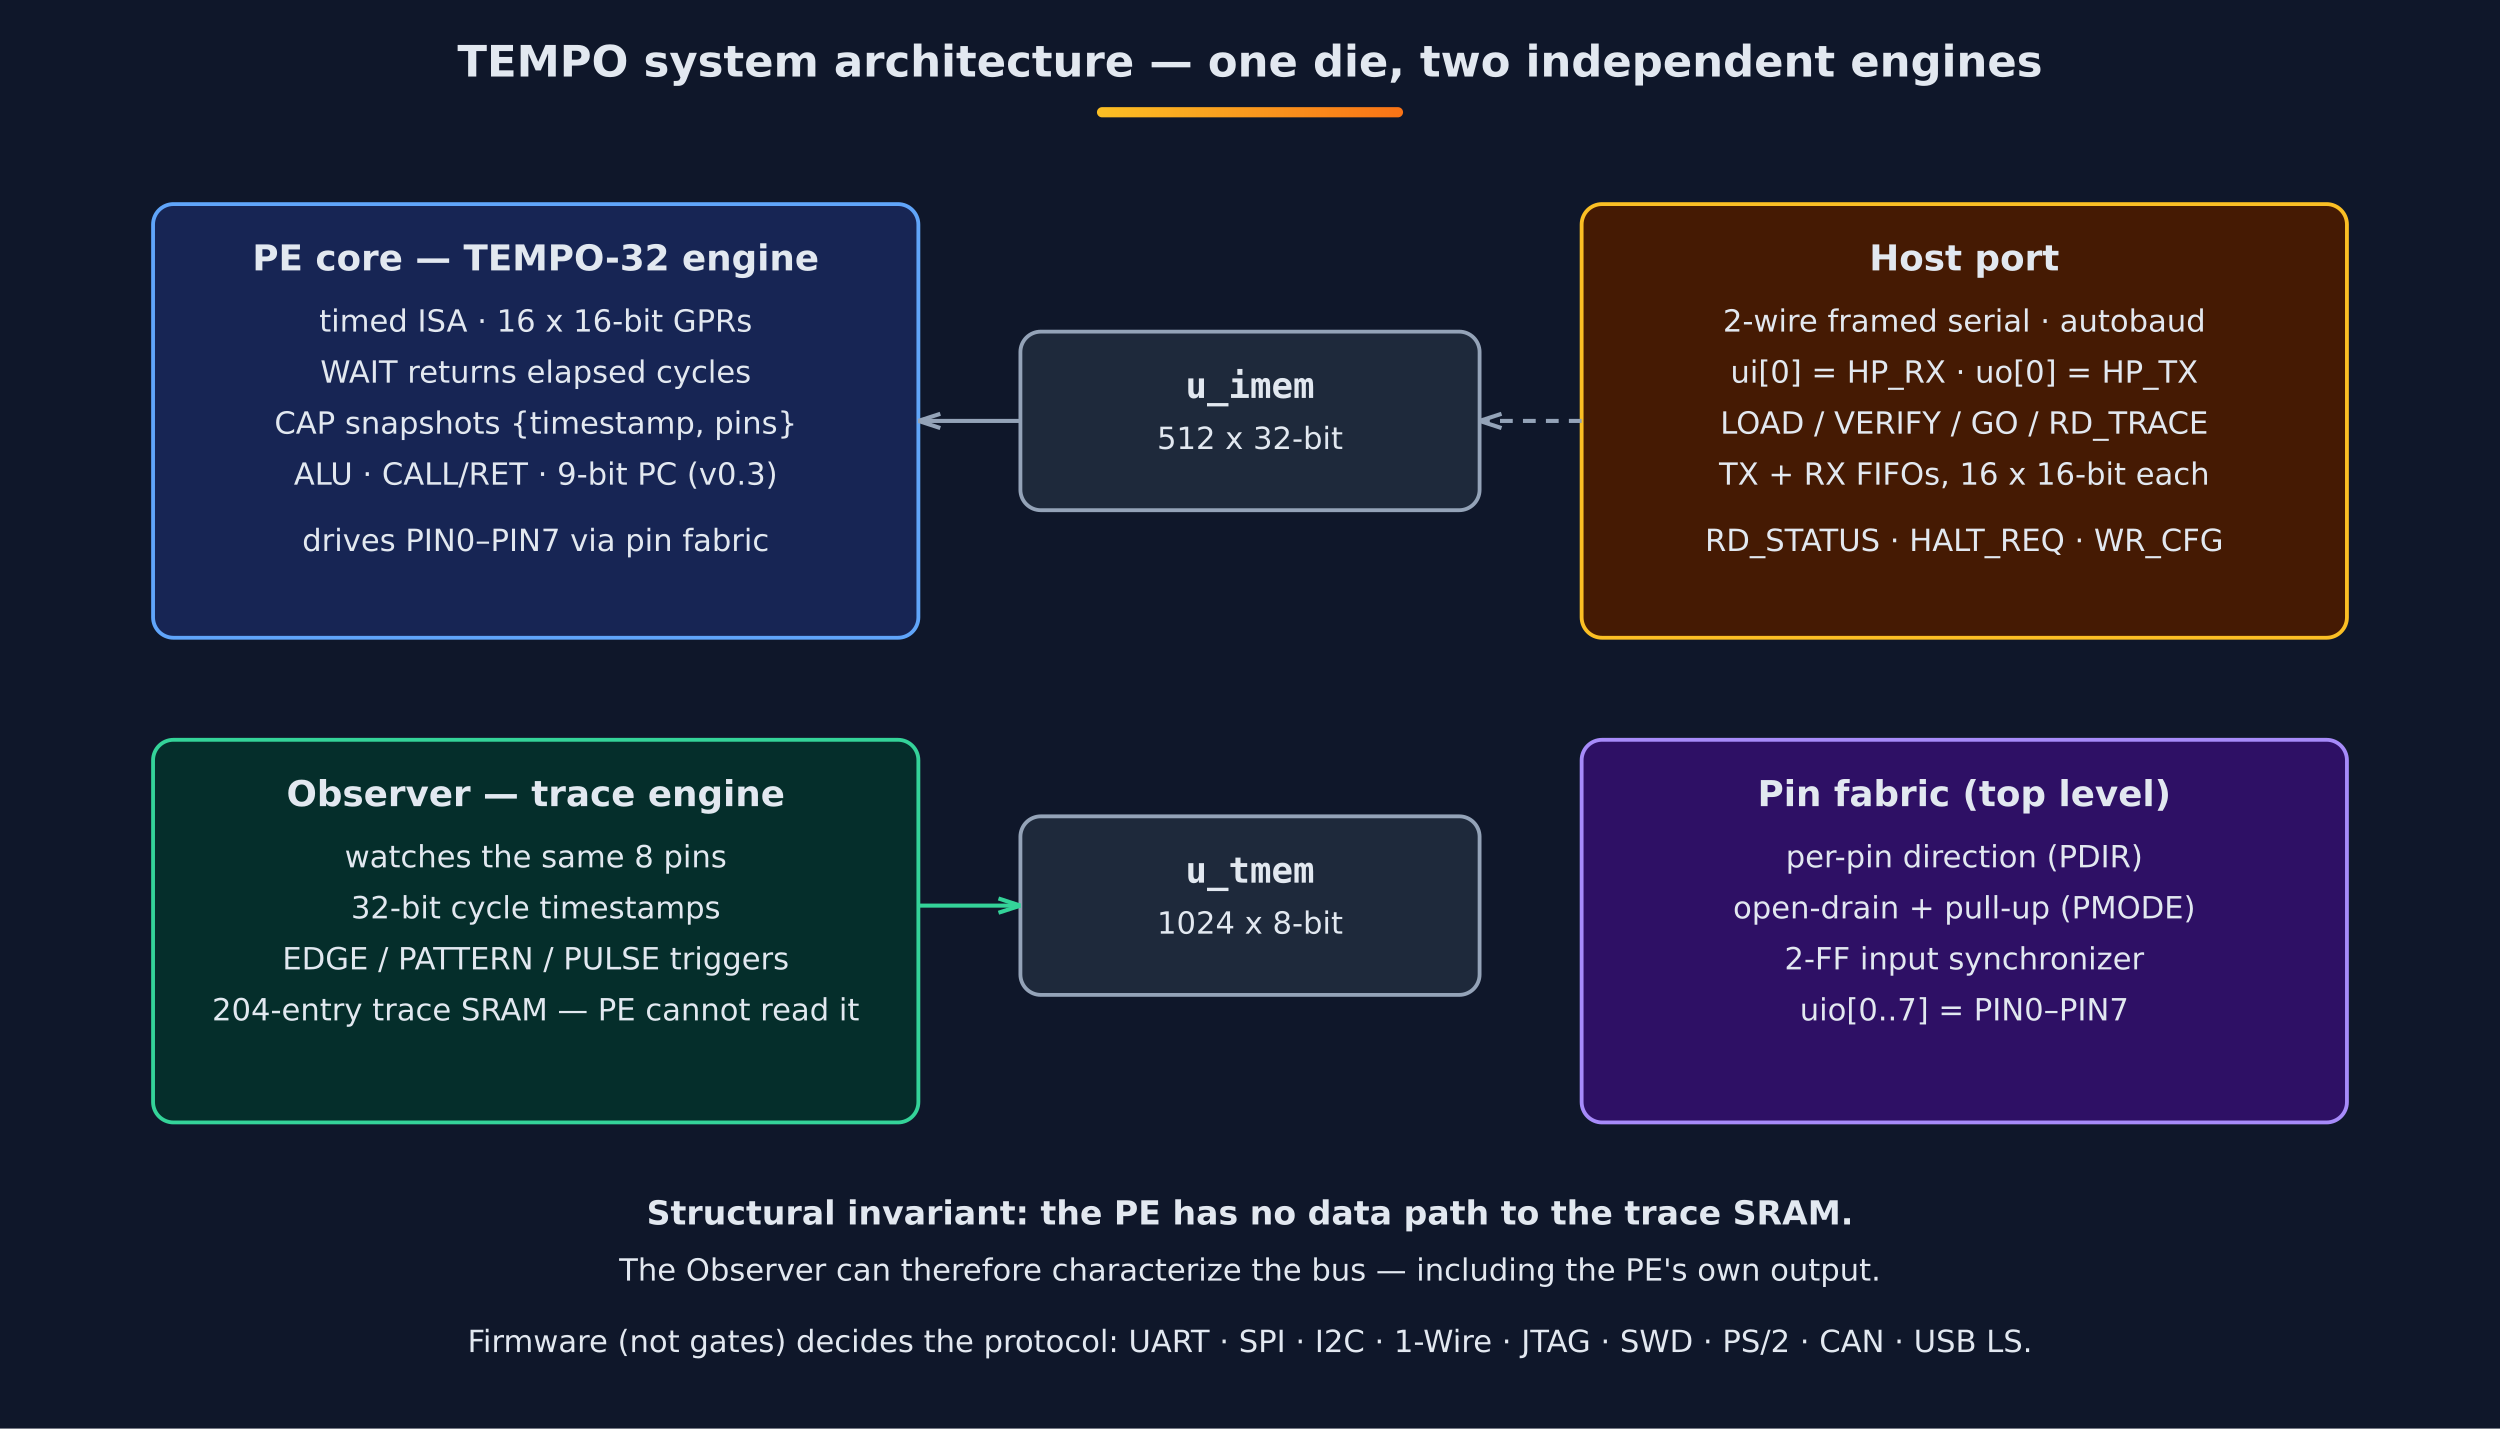
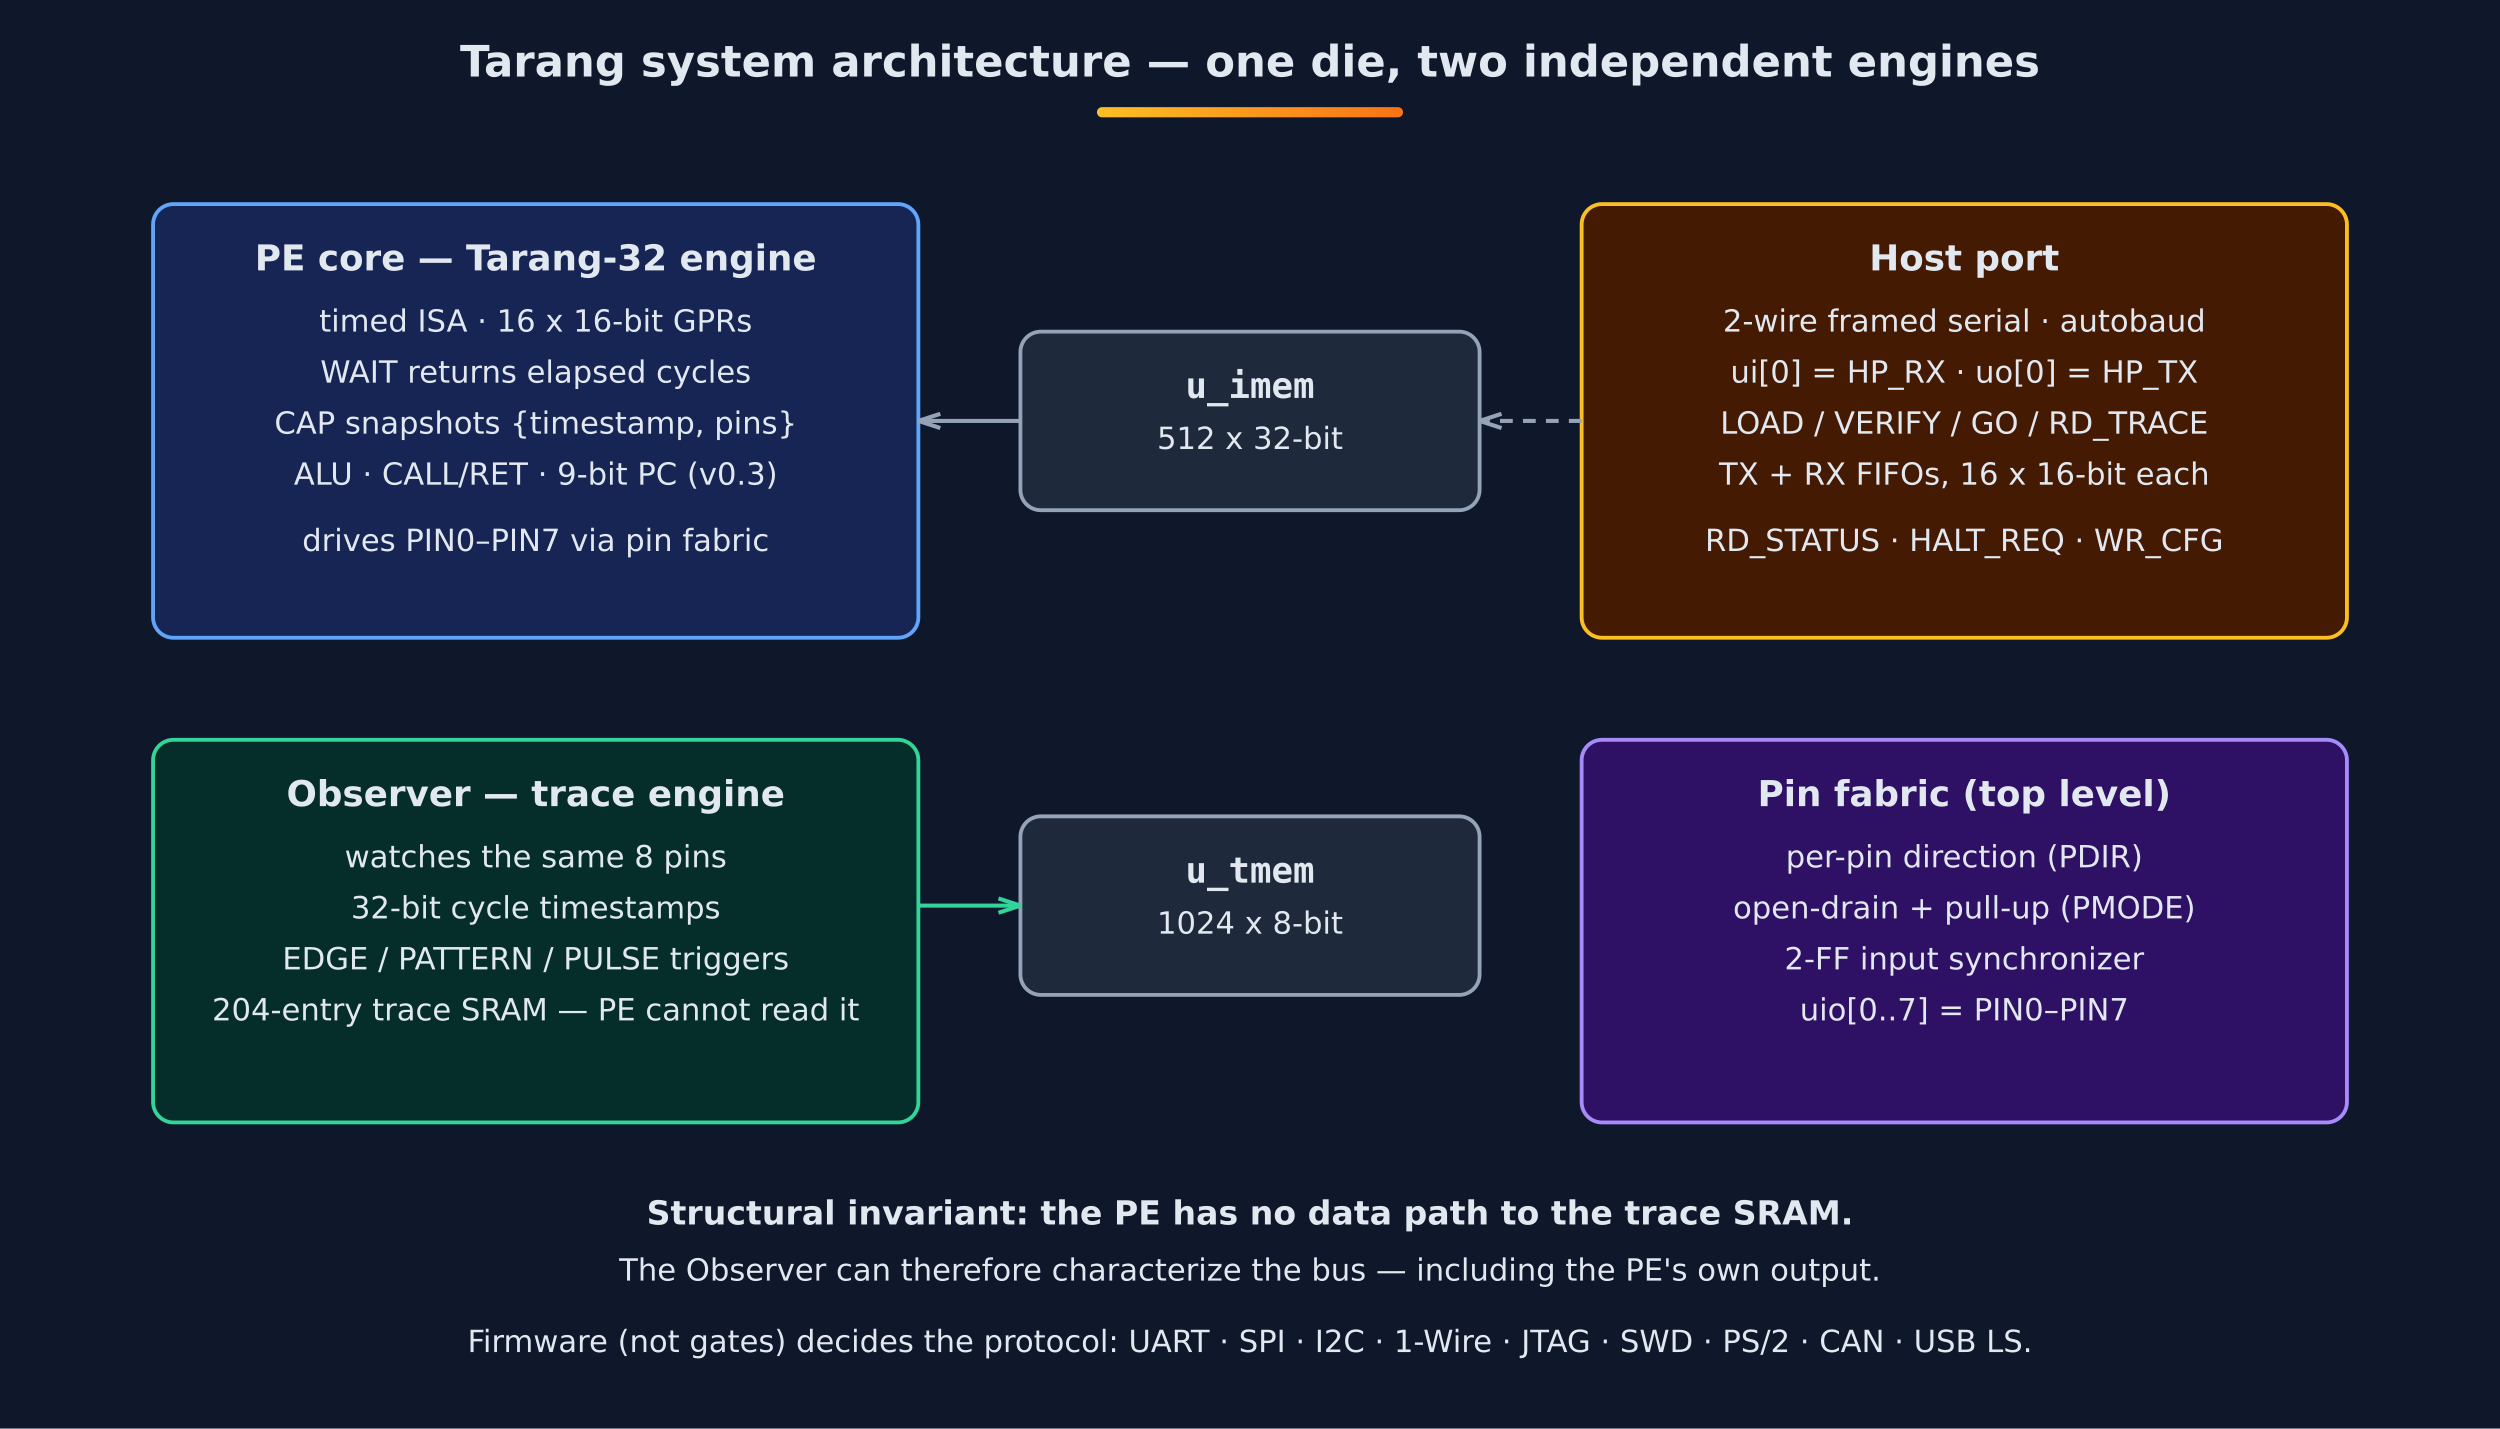
- <svg xmlns="http://www.w3.org/2000/svg" width="980" height="560" viewBox="0 0 980 560" font-family="DejaVu Sans, Arial, sans-serif" role="img" aria-label="TEMPO system architecture">
+ <svg xmlns="http://www.w3.org/2000/svg" width="980" height="560" viewBox="0 0 980 560" font-family="DejaVu Sans, Arial, sans-serif" role="img" aria-label="Tarang system architecture">
  <defs>
    <linearGradient id="gradCopper" x1="0" y1="0" x2="1" y2="0">
      <stop offset="0%" stop-color="#fbbf24" />
      <stop offset="100%" stop-color="#f97316" />
    </linearGradient>
  </defs>
  <rect width="100%" height="100%" fill="#0f172a" />
-   <text x="490" y="30" font-size="17" fill="#e2e8f0" text-anchor="middle" font-weight="bold">TEMPO system architecture — one die, two independent engines</text>
+   <text x="490" y="30" font-size="17" fill="#e2e8f0" text-anchor="middle" font-weight="bold">Tarang system architecture — one die, two independent engines</text>
  <rect x="430" y="42" width="120" height="4" rx="2" fill="url(#gradCopper)" />
  <rect x="60" y="80" width="300" height="170" rx="8" fill="#172554" stroke="#60a5fa" stroke-width="1.5" />
-   <text x="210" y="106" font-size="14" fill="#e2e8f0" text-anchor="middle" font-weight="bold">PE core — TEMPO-32 engine</text>
+   <text x="210" y="106" font-size="14" fill="#e2e8f0" text-anchor="middle" font-weight="bold">PE core — Tarang-32 engine</text>
  <text x="210" y="130" font-size="12" fill="#e2e8f0" text-anchor="middle" font-weight="normal">timed ISA · 16 x 16-bit GPRs</text>
  <text x="210" y="150" font-size="12" fill="#e2e8f0" text-anchor="middle" font-weight="normal">WAIT returns elapsed cycles</text>
  <text x="210" y="170" font-size="12" fill="#e2e8f0" text-anchor="middle" font-weight="normal">CAP snapshots {timestamp, pins}</text>
  <text x="210" y="190" font-size="12" fill="#e2e8f0" text-anchor="middle" font-weight="normal">ALU · CALL/RET · 9-bit PC (v0.3)</text>
  <text x="210" y="216" font-size="12" fill="#e2e8f0" text-anchor="middle" font-weight="normal">drives PIN0–PIN7 via pin fabric</text>
  <rect x="60" y="290" width="300" height="150" rx="8" fill="#052e2b" stroke="#34d399" stroke-width="1.5" />
  <text x="210" y="316" font-size="14" fill="#e2e8f0" text-anchor="middle" font-weight="bold">Observer — trace engine</text>
  <text x="210" y="340" font-size="12" fill="#e2e8f0" text-anchor="middle" font-weight="normal">watches the same 8 pins</text>
  <text x="210" y="360" font-size="12" fill="#e2e8f0" text-anchor="middle" font-weight="normal">32-bit cycle timestamps</text>
  <text x="210" y="380" font-size="12" fill="#e2e8f0" text-anchor="middle" font-weight="normal">EDGE / PATTERN / PULSE triggers</text>
  <text x="210" y="400" font-size="12" fill="#e2e8f0" text-anchor="middle" font-weight="normal">204-entry trace SRAM — PE cannot read it</text>
  <rect x="620" y="80" width="300" height="170" rx="8" fill="#451a03" stroke="#fbbf24" stroke-width="1.5" />
  <text x="770" y="106" font-size="14" fill="#e2e8f0" text-anchor="middle" font-weight="bold">Host port</text>
  <text x="770" y="130" font-size="12" fill="#e2e8f0" text-anchor="middle" font-weight="normal">2-wire framed serial · autobaud</text>
  <text x="770" y="150" font-size="12" fill="#e2e8f0" text-anchor="middle" font-weight="normal">ui[0] = HP_RX · uo[0] = HP_TX</text>
  <text x="770" y="170" font-size="12" fill="#e2e8f0" text-anchor="middle" font-weight="normal">LOAD / VERIFY / GO / RD_TRACE</text>
  <text x="770" y="190" font-size="12" fill="#e2e8f0" text-anchor="middle" font-weight="normal">TX + RX FIFOs, 16 x 16-bit each</text>
  <text x="770" y="216" font-size="12" fill="#e2e8f0" text-anchor="middle" font-weight="normal">RD_STATUS · HALT_REQ · WR_CFG</text>
  <rect x="620" y="290" width="300" height="150" rx="8" fill="#2e1065" stroke="#a78bfa" stroke-width="1.5" />
  <text x="770" y="316" font-size="14" fill="#e2e8f0" text-anchor="middle" font-weight="bold">Pin fabric (top level)</text>
  <text x="770" y="340" font-size="12" fill="#e2e8f0" text-anchor="middle" font-weight="normal">per-pin direction (PDIR)</text>
  <text x="770" y="360" font-size="12" fill="#e2e8f0" text-anchor="middle" font-weight="normal">open-drain + pull-up (PMODE)</text>
  <text x="770" y="380" font-size="12" fill="#e2e8f0" text-anchor="middle" font-weight="normal">2-FF input synchronizer</text>
  <text x="770" y="400" font-size="12" fill="#e2e8f0" text-anchor="middle" font-weight="normal">uio[0..7] = PIN0–PIN7</text>
  <rect x="400" y="130" width="180" height="70" rx="8" fill="#1e293b" stroke="#94a3b8" stroke-width="1.5" />
  <text x="490" y="156" font-size="14" fill="#e2e8f0" text-anchor="middle" font-weight="bold" font-family="DejaVu Sans Mono, monospace">u_imem</text>
  <text x="490" y="176" font-size="12" fill="#e2e8f0" text-anchor="middle" font-weight="normal">512 x 32-bit</text>
  <rect x="400" y="320" width="180" height="70" rx="8" fill="#1e293b" stroke="#94a3b8" stroke-width="1.5" />
  <text x="490" y="346" font-size="14" fill="#e2e8f0" text-anchor="middle" font-weight="bold" font-family="DejaVu Sans Mono, monospace">u_tmem</text>
  <text x="490" y="366" font-size="12" fill="#e2e8f0" text-anchor="middle" font-weight="normal">1024 x 8-bit</text>
  <line x1="400" y1="165" x2="360" y2="165" stroke="#94a3b8" stroke-width="1.6" />
  <line x1="360" y1="165" x2="368.6" y2="167.8" stroke="#94a3b8" stroke-width="1.6" />
  <line x1="360" y1="165" x2="368.6" y2="162.2" stroke="#94a3b8" stroke-width="1.6" />
  <line x1="360" y1="355" x2="400" y2="355" stroke="#34d399" stroke-width="1.6" />
  <line x1="400" y1="355" x2="391.4" y2="352.2" stroke="#34d399" stroke-width="1.6" />
  <line x1="400" y1="355" x2="391.4" y2="357.8" stroke="#34d399" stroke-width="1.6" />
  <line x1="620" y1="165" x2="580" y2="165" stroke="#94a3b8" stroke-width="1.6" stroke-dasharray="5,4" />
  <line x1="580" y1="165" x2="588.6" y2="167.8" stroke="#94a3b8" stroke-width="1.6" />
  <line x1="580" y1="165" x2="588.6" y2="162.2" stroke="#94a3b8" stroke-width="1.6" />
  <text x="490" y="480" font-size="13" fill="#e2e8f0" text-anchor="middle" font-weight="bold">Structural invariant: the PE has no data path to the trace SRAM.</text>
  <text x="490" y="502" font-size="12" fill="#e2e8f0" text-anchor="middle" font-weight="normal">The Observer can therefore characterize the bus — including the PE's own output.</text>
  <text x="490" y="530" font-size="12" fill="#e2e8f0" text-anchor="middle" font-weight="normal">Firmware (not gates) decides the protocol: UART · SPI · I2C · 1-Wire · JTAG · SWD · PS/2 · CAN · USB LS.</text>
</svg>
